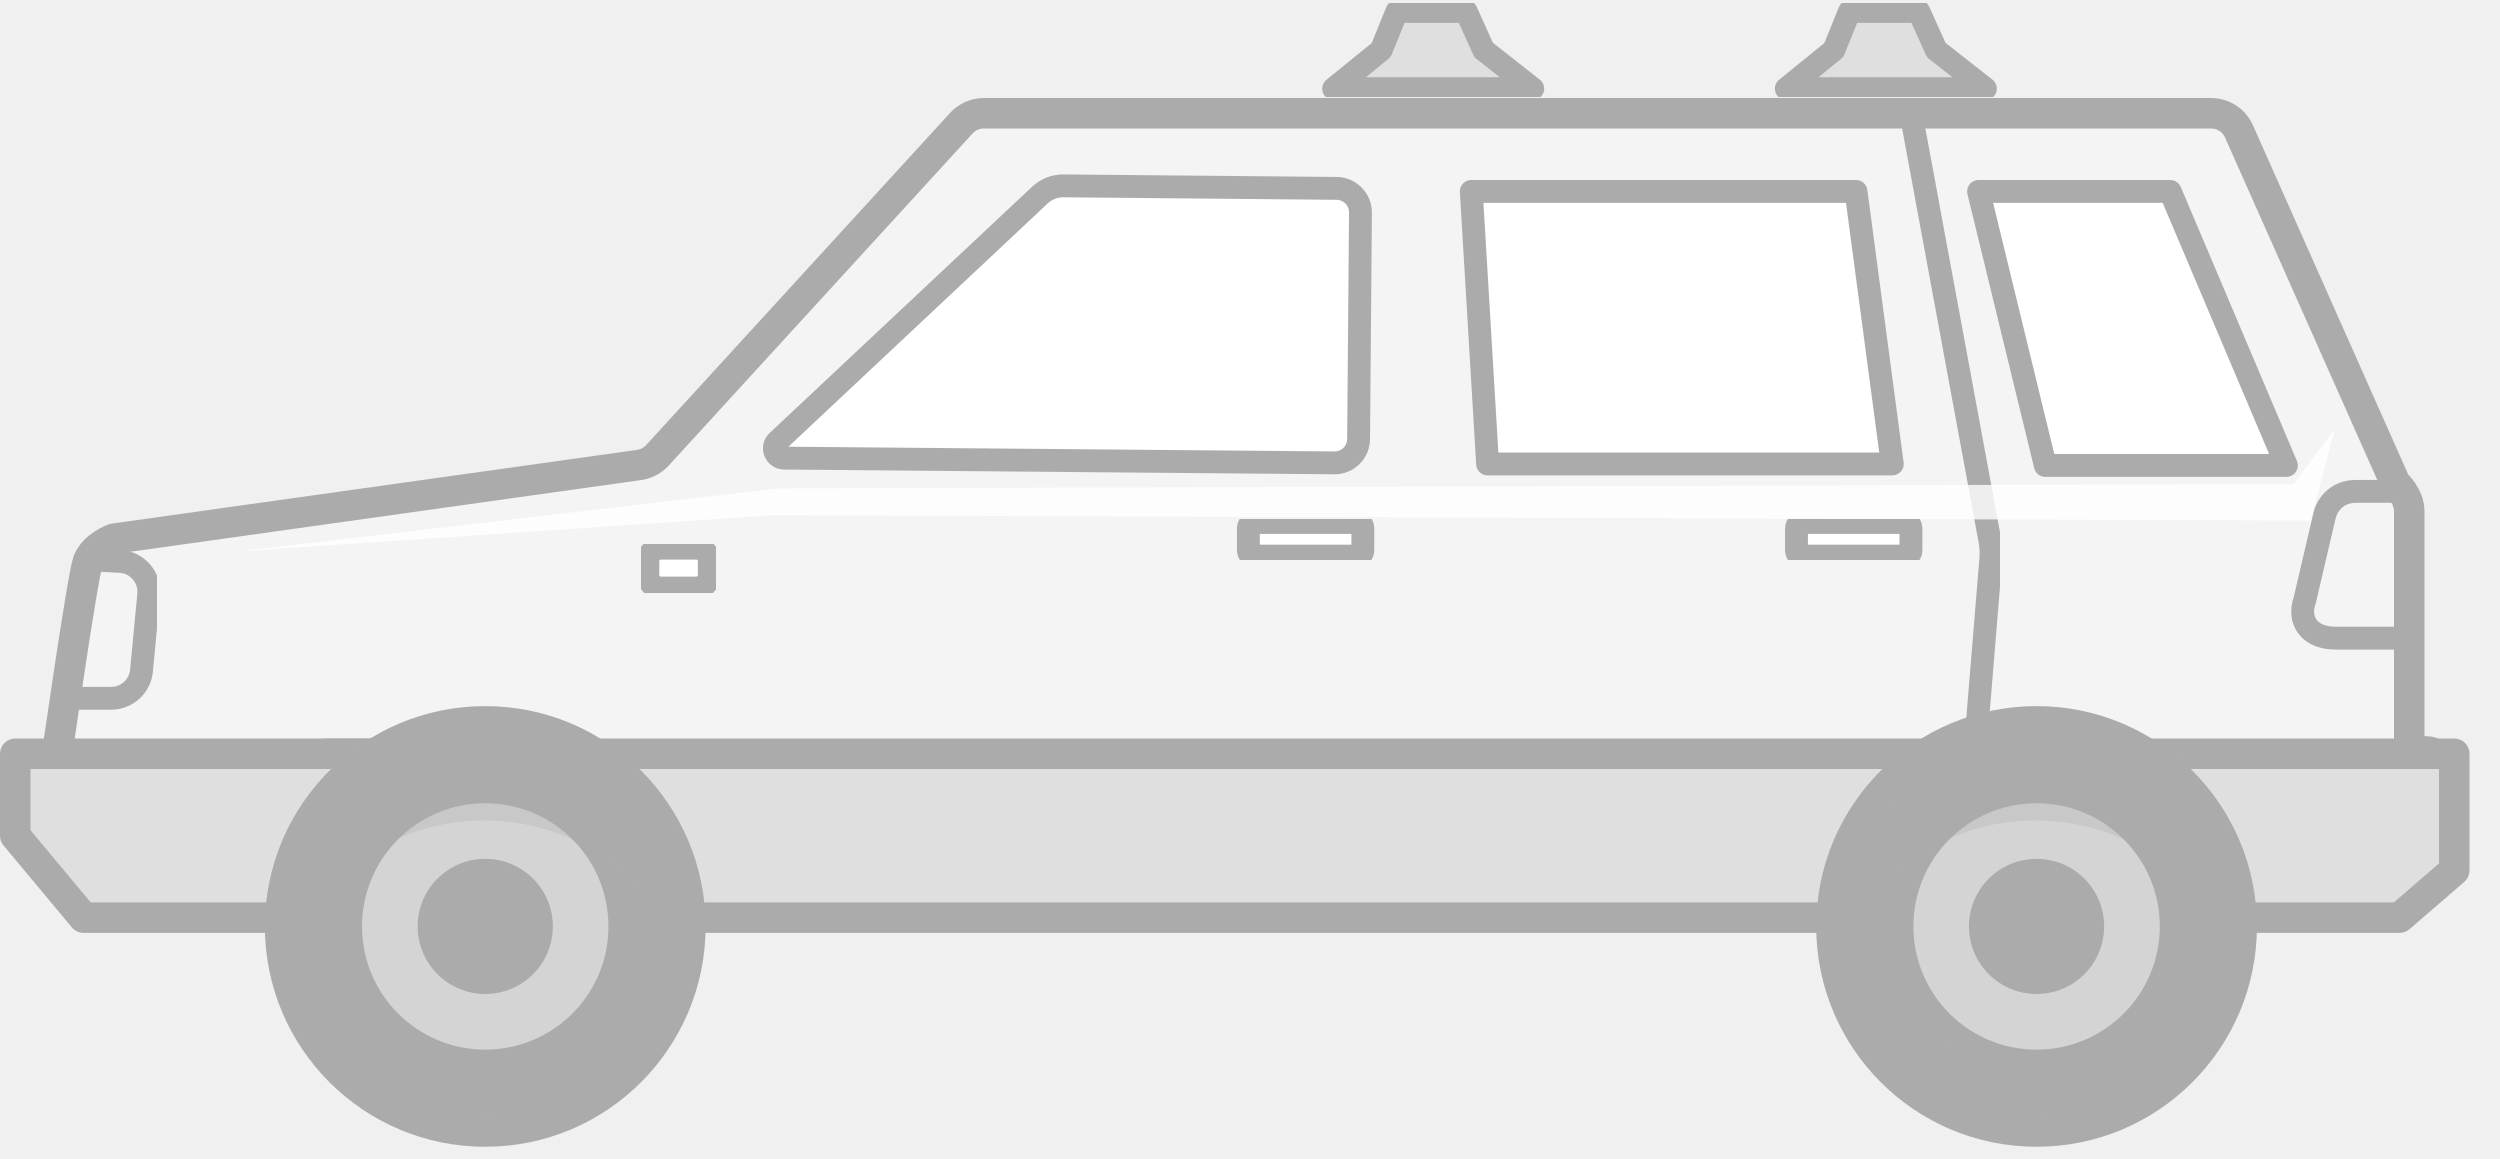
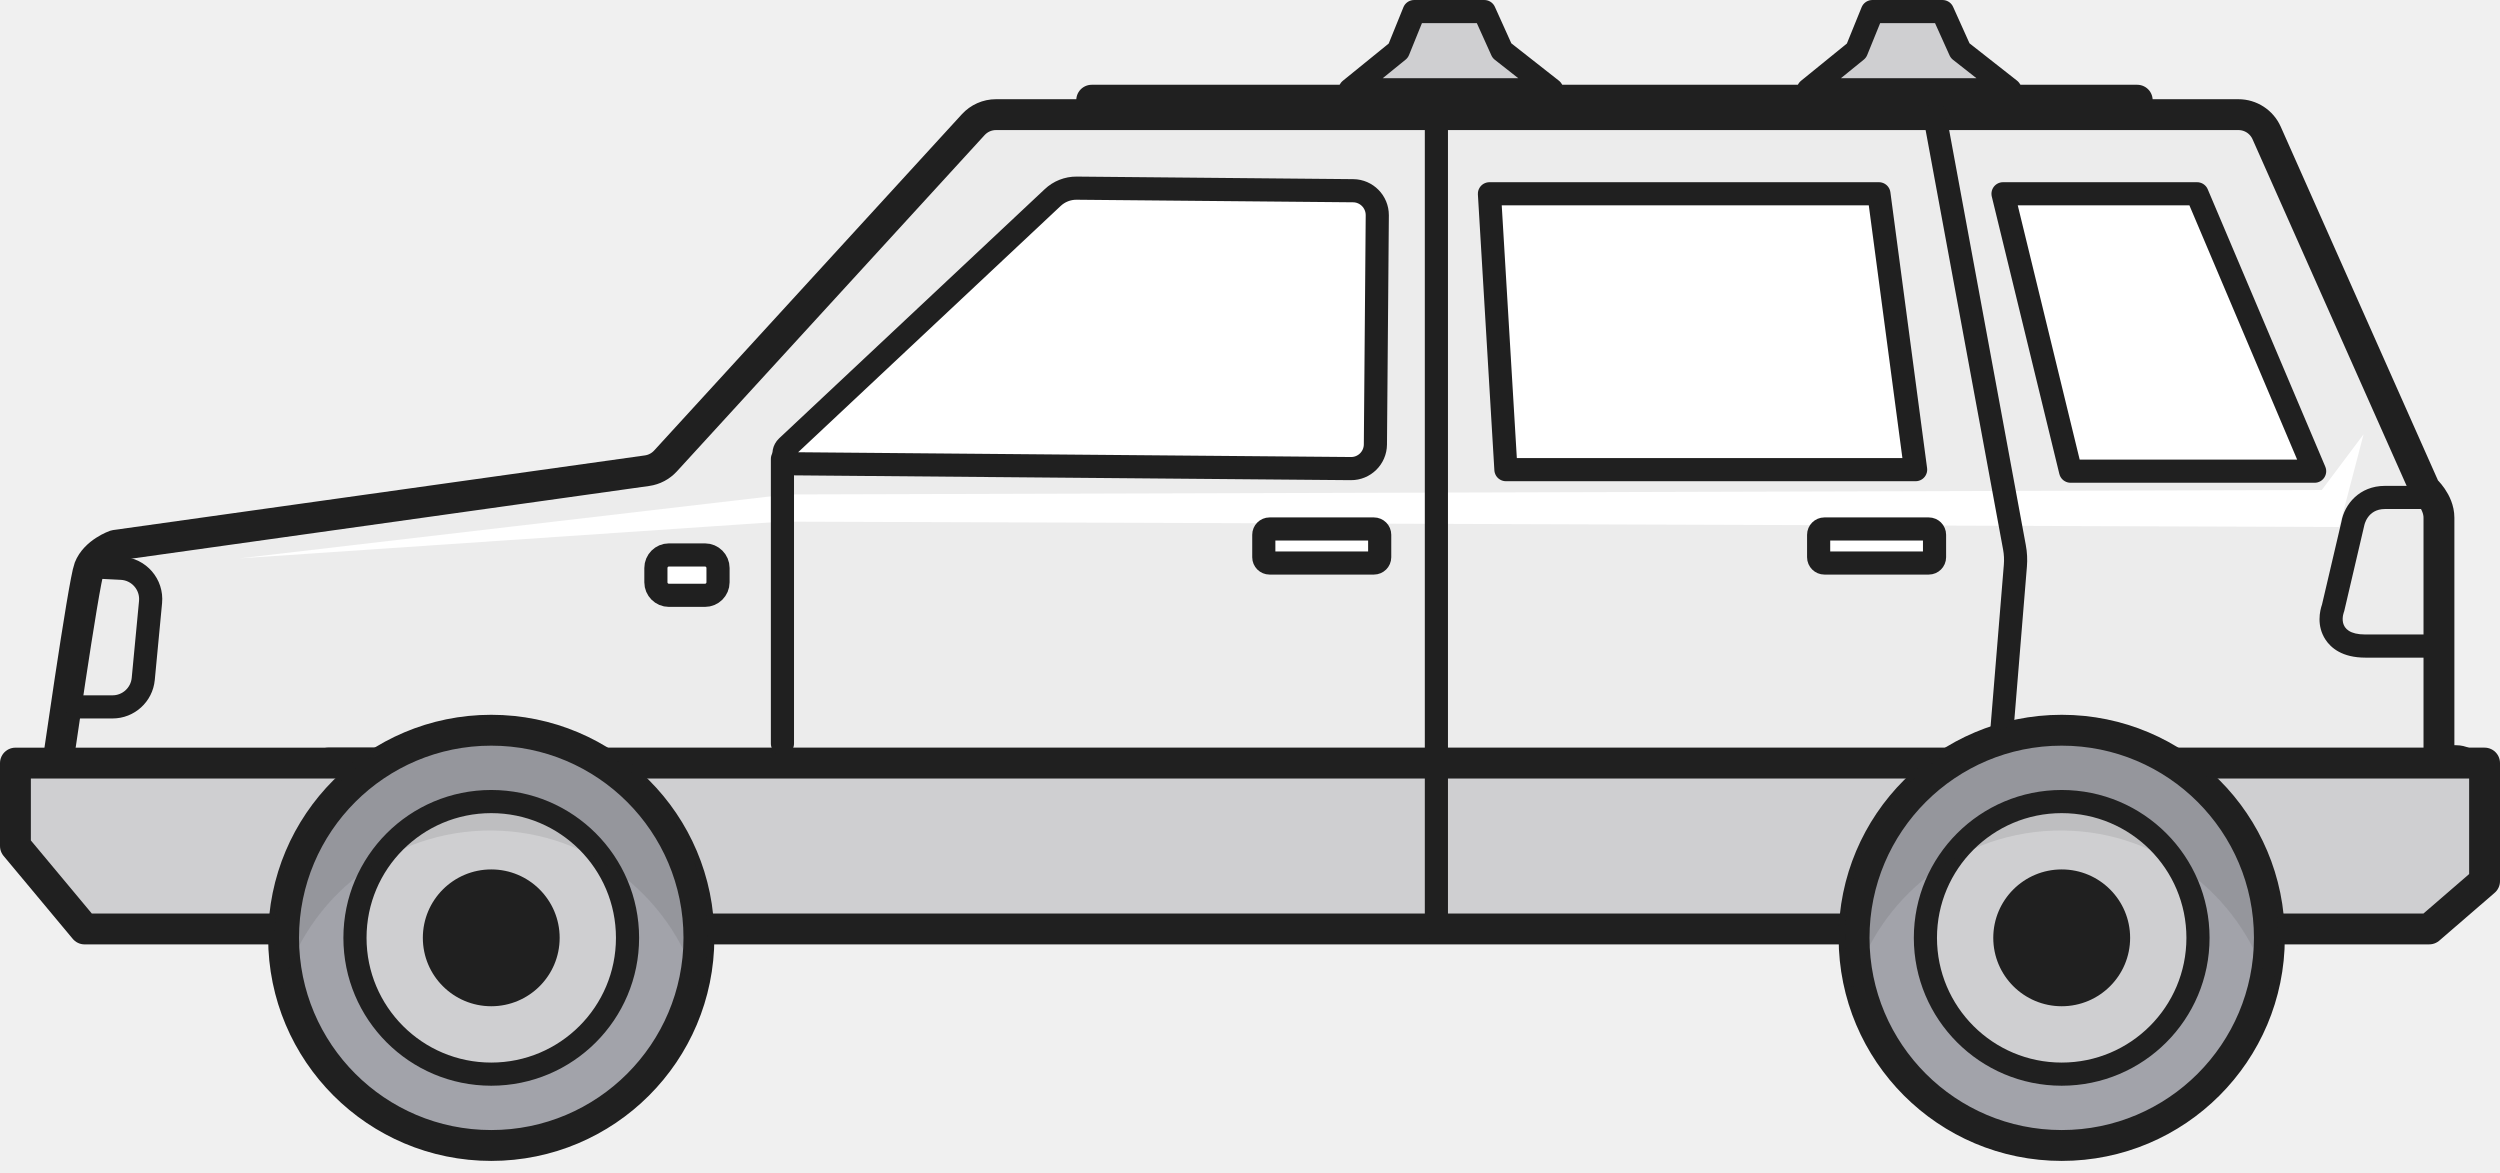
- <svg xmlns="http://www.w3.org/2000/svg" width="82px" height="38px" viewBox="0 0 82 38" version="1.1">
+ <svg xmlns="http://www.w3.org/2000/svg" width="81px" height="38px" viewBox="0 0 81 38" version="1.1">
  <g id="Page-1" stroke="none" stroke-width="1" fill="none" fill-rule="evenodd">
-     <g id="Car-Model-Icons" transform="translate(-145, -107)">
-       <g id="SUV" transform="translate(145, 107)">
-         <path d="M3.73,17.67 L20.963,15.251 C21.193,15.219 21.405,15.107 21.562,14.936 L31.531,4.041 C31.72,3.834 31.988,3.715 32.269,3.715 L72.524,3.715 C72.919,3.715 73.278,3.948 73.438,4.309 L78.572,15.855 C78.572,15.855 79.023,16.253 79.023,16.773 L79.023,24.646 L79.581,24.646 C79.893,24.646 80.183,24.946 80.183,25.207 C80.183,25.42 77.858,28.045 77.022,28.982 C76.833,29.194 76.565,29.311 76.281,29.311 L2.946,29.311 C2.444,29.311 2.019,28.939 1.955,28.441 L1.678,26.336 C1.667,26.246 1.667,26.157 1.679,26.067 C1.82,25.077 2.706,18.881 2.887,18.408 C3.086,17.895 3.73,17.67 3.73,17.67" id="Fill-2" fill="#E9F5FD" filter="url(#grayscale)" />
-         <path d="M3.73,17.67 L20.963,15.251 C21.193,15.219 21.405,15.107 21.562,14.936 L31.531,4.041 C31.72,3.834 31.988,3.715 32.269,3.715 L72.524,3.715 C72.919,3.715 73.278,3.948 73.438,4.309 L78.572,15.855 C78.572,15.855 79.023,16.253 79.023,16.773 L79.023,24.646 L79.581,24.646 C79.893,24.646 80.183,24.946 80.183,25.207 C80.183,25.42 77.858,28.045 77.022,28.982 C76.833,29.194 76.565,29.311 76.281,29.311 L2.946,29.311 C2.444,29.311 2.019,28.939 1.955,28.441 L1.678,26.336 C1.667,26.246 1.667,26.157 1.679,26.067 C1.82,25.077 2.706,18.881 2.887,18.408 C3.086,17.895 3.73,17.67 3.73,17.67 Z" id="Stroke-4" stroke="#489DEA" stroke-linecap="round" stroke-linejoin="round" filter="url(#grayscale)" />
-         <polygon id="Fill-6" fill="#E5E53C" points="57.193 27.858 24.754 27.858 19.275 29.241 58.905 29.241" filter="url(#grayscale)" />
-         <polygon id="Fill-10" fill="#C1E2F8" points="10.948 30.098 78.706 30.098 80.5 28.549 80.5 24.724 10.633 24.724" filter="url(#grayscale)" />
-         <polygon id="Stroke-12" stroke="#489DEA" stroke-linecap="round" stroke-linejoin="round" points="10.948 30.098 78.706 30.098 80.5 28.549 80.5 24.724 10.633 24.724" filter="url(#grayscale)" />
-         <polyline id="Fill-14" fill="#C1E2F8" points="19.487 24.724 0.5 24.724 0.5 27.411 2.741 30.098 19.063 30.098" filter="url(#grayscale)" />
-         <polyline id="Stroke-16" stroke="#489DEA" stroke-linecap="round" stroke-linejoin="round" points="19.487 24.724 0.5 24.724 0.5 27.411 2.741 30.098 19.063 30.098" filter="url(#grayscale)" />
-         <path d="M46.539,30.131 L46.539,3.715" id="Fill-50" fill="#FFFFFF" filter="url(#grayscale)" />
-         <path d="M46.539,30.131 L46.539,3.715" id="Stroke-52" stroke="#489DEA" stroke-width="0.75" stroke-linecap="round" stroke-linejoin="round" filter="url(#grayscale)" />
-         <path d="M25.351,24.091 L25.351,14.868" id="Fill-54" fill="#FFFFFF" filter="url(#grayscale)" />
-         <path d="M25.351,24.091 L25.351,14.868" id="Stroke-56" stroke="#489DEA" stroke-width="0.75" stroke-linecap="round" stroke-linejoin="round" filter="url(#grayscale)" />
-         <path d="M62.679,3.715 L65.269,17.732 C65.305,17.929 65.316,18.13 65.299,18.33 L64.397,29.311" id="Stroke-58" stroke="#489DEA" stroke-width="0.75" stroke-linecap="round" stroke-linejoin="round" filter="url(#grayscale)" />
-         <path d="M60.072,30.386 C60.072,26.672 63.084,23.66 66.8,23.66 C70.514,23.66 73.527,26.672 73.527,30.386 C73.527,34.102 70.514,37.114 66.8,37.114 C63.084,37.114 60.072,34.102 60.072,30.386" id="Fill-64" fill="#489DEA" filter="url(#grayscale)" />
-         <path d="M60.072,30.386 C60.072,26.672 63.084,23.66 66.8,23.66 C70.514,23.66 73.527,26.672 73.527,30.386 C73.527,34.102 70.514,37.114 66.8,37.114 C63.084,37.114 60.072,34.102 60.072,30.386 Z" id="Stroke-66" stroke="#489DEA" stroke-linecap="round" stroke-linejoin="round" filter="url(#grayscale)" />
-         <path d="M71.216,30.387 C71.216,32.826 69.238,34.803 66.8,34.803 C64.361,34.803 62.384,32.826 62.384,30.387 C62.384,27.948 64.361,25.971 66.8,25.971 C69.238,25.971 71.216,27.948 71.216,30.387" id="Fill-68" fill="#B5D7EA" filter="url(#grayscale)" />
-         <path d="M71.216,30.387 C71.216,32.826 69.238,34.803 66.8,34.803 C64.361,34.803 62.384,32.826 62.384,30.387 C62.384,27.948 64.361,25.971 66.8,25.971 C69.238,25.971 71.216,27.948 71.216,30.387 Z" id="Stroke-70" stroke="#489DEA" stroke-width="0.75" stroke-linecap="round" stroke-linejoin="round" filter="url(#grayscale)" />
-         <path d="M69.016,30.387 C69.016,31.611 68.023,32.603 66.799,32.603 C65.576,32.603 64.582,31.611 64.582,30.387 C64.582,29.162 65.576,28.17 66.799,28.17 C68.023,28.17 69.016,29.162 69.016,30.387" id="Fill-72" fill="#489DEA" filter="url(#grayscale)" />
-         <path d="M66.823,26.909 C70.078,26.935 72.79,29.179 73.555,32.192 C73.71,31.623 73.802,31.029 73.807,30.411 C73.839,26.537 70.724,23.373 66.851,23.342 C62.98,23.311 59.814,26.424 59.783,30.299 C59.778,30.916 59.861,31.512 60.007,32.083 C60.82,29.082 63.568,26.883 66.823,26.909" id="Fill-74" fill-opacity="0.3" fill="#489DEA" filter="url(#grayscale)" />
-         <path d="M9.188,30.386 C9.188,26.672 12.2,23.66 15.916,23.66 C19.631,23.66 22.644,26.672 22.644,30.386 C22.644,34.102 19.631,37.114 15.916,37.114 C12.2,37.114 9.188,34.102 9.188,30.386" id="Fill-76" fill="#489DEA" filter="url(#grayscale)" />
-         <path d="M9.188,30.386 C9.188,26.672 12.2,23.66 15.916,23.66 C19.631,23.66 22.644,26.672 22.644,30.386 C22.644,34.102 19.631,37.114 15.916,37.114 C12.2,37.114 9.188,34.102 9.188,30.386 Z" id="Stroke-78" stroke="#489DEA" stroke-linecap="round" stroke-linejoin="round" filter="url(#grayscale)" />
-         <path d="M20.332,30.387 C20.332,32.826 18.355,34.803 15.916,34.803 C13.478,34.803 11.5,32.826 11.5,30.387 C11.5,27.948 13.478,25.971 15.916,25.971 C18.355,25.971 20.332,27.948 20.332,30.387" id="Fill-80" fill="#B5D7EA" filter="url(#grayscale)" />
-         <path d="M20.332,30.387 C20.332,32.826 18.355,34.803 15.916,34.803 C13.478,34.803 11.5,32.826 11.5,30.387 C11.5,27.948 13.478,25.971 15.916,25.971 C18.355,25.971 20.332,27.948 20.332,30.387 Z" id="Stroke-82" stroke="#489DEA" stroke-width="0.75" stroke-linecap="round" stroke-linejoin="round" filter="url(#grayscale)" />
-         <path d="M18.133,30.387 C18.133,31.611 17.141,32.603 15.916,32.603 C14.693,32.603 13.699,31.611 13.699,30.387 C13.699,29.162 14.693,28.17 15.916,28.17 C17.141,28.17 18.133,29.162 18.133,30.387" id="Fill-84" fill="#489DEA" filter="url(#grayscale)" />
-         <path d="M15.939,26.909 C19.195,26.935 21.907,29.179 22.672,32.192 C22.827,31.623 22.919,31.029 22.924,30.411 C22.955,26.537 19.841,23.373 15.968,23.342 C12.096,23.311 8.931,26.424 8.9,30.299 C8.895,30.916 8.978,31.512 9.123,32.083 C9.937,29.082 12.685,26.883 15.939,26.909" id="Fill-86" fill-opacity="0.3" fill="#489DEA" filter="url(#grayscale)" />
-         <g id="Group-3" transform="translate(2, 0)">
-           <polygon id="Fill-8" fill-opacity="0.8" fill="#FFFFFF" points="23.492 16.02 5.758 18.091 23.334 16.9 73.794 17.074 74.579 14.071 73.227 15.875" filter="url(#grayscale)" />
-           <path d="M56.925,18.054 C56.925,18.157 57.009,18.241 57.112,18.241 L60.491,18.241 C60.595,18.241 60.679,18.157 60.679,18.054 L60.679,17.327 C60.679,17.223 60.595,17.139 60.491,17.139 L57.112,17.139 C57.009,17.139 56.925,17.223 56.925,17.327 L56.925,18.054 Z" id="Fill-18" fill="#FFFFFF" filter="url(#grayscale)" />
-           <path d="M56.925,18.054 C56.925,18.157 57.009,18.241 57.112,18.241 L60.491,18.241 C60.595,18.241 60.679,18.157 60.679,18.054 L60.679,17.327 C60.679,17.223 60.595,17.139 60.491,17.139 L57.112,17.139 C57.009,17.139 56.925,17.223 56.925,17.327 L56.925,18.054 Z" id="Stroke-20" stroke="#489DEA" stroke-width="0.75" stroke-linecap="round" stroke-linejoin="round" filter="url(#grayscale)" />
-           <path d="M38.947,18.054 C38.947,18.157 39.031,18.241 39.134,18.241 L42.513,18.241 C42.617,18.241 42.701,18.157 42.701,18.054 L42.701,17.327 C42.701,17.223 42.617,17.139 42.513,17.139 L39.134,17.139 C39.031,17.139 38.947,17.223 38.947,17.327 L38.947,18.054 Z" id="Fill-22" fill="#FFFFFF" filter="url(#grayscale)" />
-           <path d="M38.947,18.054 C38.947,18.157 39.031,18.241 39.134,18.241 L42.513,18.241 C42.617,18.241 42.701,18.157 42.701,18.054 L42.701,17.327 C42.701,17.223 42.617,17.139 42.513,17.139 L39.134,17.139 C39.031,17.139 38.947,17.223 38.947,17.327 L38.947,18.054 Z" id="Stroke-24" stroke="#489DEA" stroke-width="0.75" stroke-linecap="round" stroke-linejoin="round" filter="url(#grayscale)" />
-           <path d="M42.562,14.401 C42.559,14.836 42.204,15.186 41.768,15.182 L23.716,15.026 C23.431,15.023 23.292,14.674 23.5,14.476 L32.104,6.403 C32.312,6.205 32.595,6.093 32.882,6.096 L41.841,6.179 C42.277,6.183 42.626,6.539 42.623,6.974 L42.562,14.401 Z" id="Fill-26" fill="#FFFFFF" />
-           <path d="M42.562,14.401 C42.559,14.836 42.204,15.186 41.768,15.182 L23.716,15.026 C23.431,15.023 23.292,14.674 23.5,14.476 L32.104,6.403 C32.312,6.205 32.595,6.093 32.882,6.096 L41.841,6.179 C42.277,6.183 42.626,6.539 42.623,6.974 L42.562,14.401 Z" id="Stroke-28" stroke="#489DEA" stroke-width="0.75" stroke-linecap="round" stroke-linejoin="round" filter="url(#grayscale)" />
-           <path d="M33.371,3.246 L67.246,3.246" id="Fill-30" fill="#E9F5FD" filter="url(#grayscale)" />
-           <path d="M33.371,3.246 L67.246,3.246" id="Stroke-32" stroke="#489DEA" stroke-linecap="round" stroke-linejoin="round" filter="url(#grayscale)" />
-           <polygon id="Fill-34" fill="#C1E2F8" points="63.121 2.908 61.508 1.641 60.937 0.375 60.267 0.375 59.39 0.375 58.663 0.375 58.15 1.641 56.59 2.908" filter="url(#grayscale)" />
-           <polygon id="Stroke-36" stroke="#489DEA" stroke-width="0.75" stroke-linecap="round" stroke-linejoin="round" points="63.121 2.908 61.508 1.641 60.937 0.375 60.267 0.375 59.39 0.375 58.663 0.375 58.15 1.641 56.59 2.908" filter="url(#grayscale)" />
-           <polygon id="Fill-38" fill="#C1E2F8" points="48.275 2.908 46.663 1.641 46.092 0.375 45.422 0.375 44.545 0.375 43.818 0.375 43.304 1.641 41.744 2.908" filter="url(#grayscale)" />
-           <polygon id="Stroke-40" stroke="#489DEA" stroke-width="0.75" stroke-linecap="round" stroke-linejoin="round" points="48.275 2.908 46.663 1.641 46.092 0.375 45.422 0.375 44.545 0.375 43.818 0.375 43.304 1.641 41.744 2.908" filter="url(#grayscale)" />
-           <polygon id="Fill-42" fill="#FFFFFF" points="62.897 6.279 69.184 6.279 72.994 15.267 65.086 15.267" filter="url(#grayscale)" />
-           <polygon id="Stroke-44" stroke="#489DEA" stroke-width="0.75" stroke-linecap="round" stroke-linejoin="round" points="62.897 6.279 69.184 6.279 72.994 15.267 65.086 15.267" filter="url(#grayscale)" />
-           <polygon id="Fill-46" fill="#FFFFFF" points="46.258 6.279 58.877 6.279 60.067 15.217 46.793 15.217" filter="url(#grayscale)" />
-           <polygon id="Stroke-48" stroke="#489DEA" stroke-width="0.75" stroke-linecap="round" stroke-linejoin="round" points="46.258 6.279 58.877 6.279 60.067 15.217 46.793 15.217" filter="url(#grayscale)" />
-           <path d="M19.673,19.288 L20.842,19.288 C21.074,19.288 21.265,19.098 21.265,18.866 L21.265,18.403 C21.265,18.171 21.074,17.98 20.842,17.98 L19.673,17.98 C19.44,17.98 19.25,18.171 19.25,18.403 L19.25,18.866 C19.25,19.098 19.44,19.288 19.673,19.288" id="Fill-60" fill="#FFFFFF" filter="url(#grayscale)" />
-           <path d="M19.673,19.288 L20.842,19.288 C21.074,19.288 21.265,19.098 21.265,18.866 L21.265,18.403 C21.265,18.171 21.074,17.98 20.842,17.98 L19.673,17.98 C19.44,17.98 19.25,18.171 19.25,18.403 L19.25,18.866 C19.25,19.098 19.44,19.288 19.673,19.288 Z" id="Stroke-62" stroke="#489DEA" stroke-width="0.75" stroke-linecap="round" stroke-linejoin="round" filter="url(#grayscale)" />
-           <path d="M76.631,15.742 L75.273,15.742 C74.443,15.742 73.96,16.344 73.862,16.903 L73.234,19.587 C73.163,19.791 73.051,20.275 73.347,20.725 C73.522,20.991 73.888,21.307 74.637,21.307 L76.631,21.307 C77.045,21.307 77.381,20.971 77.381,20.557 L77.381,16.492 C77.381,16.077 77.045,15.742 76.631,15.742 M76.631,16.492 L76.631,20.557 L74.637,20.557 C73.629,20.557 73.953,19.804 73.953,19.804 L74.602,17.031 C74.602,17.031 74.695,16.492 75.273,16.492 L76.631,16.492" id="Fill-88" fill="#489DEA" filter="url(#grayscale)" />
-           <path d="M0.461,22.904 L1.646,22.904 C2.161,22.904 2.592,22.512 2.641,21.999 L2.878,19.506 C2.932,18.94 2.502,18.442 1.934,18.413 L1.148,18.373" id="Stroke-90" stroke="#489DEA" stroke-width="0.75" stroke-linecap="round" stroke-linejoin="round" filter="url(#grayscale)" />
+     <g id="Car-Model-Icons---Greyscale" transform="translate(-145, -108)">
+       <g id="Group-93" transform="translate(145, 107)">
+         <polygon id="Fill-1" fill="#A5CECA" points="32.604 6.942 31.023 6.363 21.33 15.529 22.752 16.267 24.438 15.319" />
+         <g id="Group-92" transform="translate(0, 0.6134)">
+           <path d="M3.731,18.056 L20.963,15.637 C21.194,15.605 21.405,15.493 21.562,15.322 L31.532,4.427 C31.721,4.22 31.988,4.101 32.27,4.101 L72.525,4.101 C72.921,4.101 73.278,4.334 73.439,4.695 L78.572,16.241 C78.572,16.241 79.022,16.639 79.022,17.159 L79.022,25.032 L79.582,25.032 C79.894,25.032 80.184,25.332 80.184,25.593 C80.184,25.806 77.859,28.431 77.022,29.368 C76.834,29.58 76.566,29.697 76.281,29.697 L2.946,29.697 C2.445,29.697 2.021,29.325 1.954,28.827 L1.679,26.722 C1.667,26.632 1.667,26.543 1.679,26.453 C1.821,25.463 2.707,19.267 2.889,18.794 C3.087,18.281 3.731,18.056 3.731,18.056" id="Fill-2" fill="#ECECEC" />
+           <path d="M3.731,18.056 L20.963,15.637 C21.194,15.605 21.405,15.493 21.562,15.322 L31.532,4.427 C31.721,4.22 31.988,4.101 32.27,4.101 L72.525,4.101 C72.921,4.101 73.278,4.334 73.439,4.695 L78.572,16.241 C78.572,16.241 79.022,16.639 79.022,17.159 L79.022,25.032 L79.582,25.032 C79.894,25.032 80.184,25.332 80.184,25.593 C80.184,25.806 77.859,28.431 77.022,29.368 C76.834,29.58 76.566,29.697 76.281,29.697 L2.946,29.697 C2.445,29.697 2.021,29.325 1.954,28.827 L1.679,26.722 C1.667,26.632 1.667,26.543 1.679,26.453 C1.821,25.463 2.707,19.267 2.889,18.794 C3.087,18.281 3.731,18.056 3.731,18.056 Z" id="Stroke-4" stroke="#202020" stroke-linecap="round" stroke-linejoin="round" />
+           <polygon id="Fill-6" fill="#E5E53C" points="57.193 28.244 24.755 28.244 19.276 29.627 58.906 29.627" />
+           <polygon id="Fill-8" fill="#FFFFFF" points="25.492 16.407 7.758 18.478 25.334 17.287 75.794 17.461 76.58 14.458 75.227 16.262" />
+           <polygon id="Fill-10" fill="#CFCFD1" points="10.948 30.484 78.707 30.484 80.5 28.935 80.5 25.11 10.633 25.11" />
+           <polygon id="Stroke-12" stroke="#202020" stroke-linecap="round" stroke-linejoin="round" points="10.948 30.484 78.707 30.484 80.5 28.935 80.5 25.11 10.633 25.11" />
+           <g id="Group-17" transform="translate(0, 25)">
+             <polyline id="Fill-14" fill="#CFCFD1" points="19.487 0.111 0.5 0.111 0.5 2.798 2.741 5.485 19.064 5.485" />
+             <polyline id="Stroke-16" stroke="#202020" stroke-linecap="round" stroke-linejoin="round" points="19.487 0.111 0.5 0.111 0.5 2.798 2.741 5.485 19.064 5.485" />
+           </g>
+           <path d="M58.924,18.441 C58.924,18.544 59.009,18.628 59.111,18.628 L62.491,18.628 C62.594,18.628 62.679,18.544 62.679,18.441 L62.679,17.714 C62.679,17.61 62.594,17.526 62.491,17.526 L59.111,17.526 C59.009,17.526 58.924,17.61 58.924,17.714 L58.924,18.441 Z" id="Fill-18" fill="#FFFFFF" />
+           <path d="M58.924,18.441 C58.924,18.544 59.009,18.628 59.111,18.628 L62.491,18.628 C62.594,18.628 62.679,18.544 62.679,18.441 L62.679,17.714 C62.679,17.61 62.594,17.526 62.491,17.526 L59.111,17.526 C59.009,17.526 58.924,17.61 58.924,17.714 L58.924,18.441 Z" id="Stroke-20" stroke="#202020" stroke-width="0.75" stroke-linecap="round" stroke-linejoin="round" />
+           <path d="M40.947,18.441 C40.947,18.544 41.031,18.628 41.135,18.628 L44.514,18.628 C44.617,18.628 44.702,18.544 44.702,18.441 L44.702,17.714 C44.702,17.61 44.617,17.526 44.514,17.526 L41.135,17.526 C41.031,17.526 40.947,17.61 40.947,17.714 L40.947,18.441 Z" id="Fill-22" fill="#FFFFFF" />
+           <path d="M40.947,18.441 C40.947,18.544 41.031,18.628 41.135,18.628 L44.514,18.628 C44.617,18.628 44.702,18.544 44.702,18.441 L44.702,17.714 C44.702,17.61 44.617,17.526 44.514,17.526 L41.135,17.526 C41.031,17.526 40.947,17.61 40.947,17.714 L40.947,18.441 Z" id="Stroke-24" stroke="#202020" stroke-width="0.75" stroke-linecap="round" stroke-linejoin="round" />
+           <path d="M44.563,14.788 C44.559,15.223 44.204,15.573 43.769,15.569 L25.717,15.413 C25.432,15.41 25.293,15.061 25.5,14.863 L34.105,6.79 C34.313,6.592 34.595,6.48 34.883,6.483 L43.842,6.566 C44.277,6.57 44.626,6.926 44.624,7.361 L44.563,14.788 Z" id="Fill-26" fill="#FFFFFF" />
+           <path d="M44.563,14.788 C44.559,15.223 44.204,15.573 43.769,15.569 L25.717,15.413 C25.432,15.41 25.293,15.061 25.5,14.863 L34.105,6.79 C34.313,6.592 34.595,6.48 34.883,6.483 L43.842,6.566 C44.277,6.57 44.626,6.926 44.624,7.361 L44.563,14.788 Z" id="Stroke-28" stroke="#202020" stroke-width="0.75" stroke-linecap="round" stroke-linejoin="round" />
+           <g id="Group-33" transform="translate(35, 3)">
+             <path d="M0.371,0.633 L34.246,0.633" id="Fill-30" fill="#ECECEC" />
+             <path d="M0.371,0.633 L34.246,0.633" id="Stroke-32" stroke="#202020" stroke-linecap="round" stroke-linejoin="round" />
+           </g>
+           <polygon id="Fill-34" fill="#CFCFD1" points="65.121 3.295 63.508 2.028 62.938 0.762 62.268 0.762 61.391 0.762 60.664 0.762 60.15 2.028 58.59 3.295" />
+           <polygon id="Stroke-36" stroke="#202020" stroke-width="0.75" stroke-linecap="round" stroke-linejoin="round" points="65.121 3.295 63.508 2.028 62.938 0.762 62.268 0.762 61.391 0.762 60.664 0.762 60.15 2.028 58.59 3.295" />
+           <polygon id="Fill-38" fill="#CFCFD1" points="50.276 3.295 48.663 2.028 48.092 0.762 47.422 0.762 46.545 0.762 45.818 0.762 45.305 2.028 43.744 3.295" />
+           <polygon id="Stroke-40" stroke="#202020" stroke-width="0.75" stroke-linecap="round" stroke-linejoin="round" points="50.276 3.295 48.663 2.028 48.092 0.762 47.422 0.762 46.545 0.762 45.818 0.762 45.305 2.028 43.744 3.295" />
+           <polygon id="Fill-42" fill="#FFFFFF" points="64.898 6.665 71.185 6.665 74.994 15.653 67.087 15.653" />
+           <polygon id="Stroke-44" stroke="#202020" stroke-width="0.75" stroke-linecap="round" stroke-linejoin="round" points="64.898 6.665 71.185 6.665 74.994 15.653 67.087 15.653" />
+           <polygon id="Fill-46" fill="#FFFFFF" points="48.258 6.665 60.877 6.665 62.066 15.603 48.792 15.603" />
+           <polygon id="Stroke-48" stroke="#202020" stroke-width="0.75" stroke-linecap="round" stroke-linejoin="round" points="48.258 6.665 60.877 6.665 62.066 15.603 48.792 15.603" />
+           <g id="Group-53" transform="translate(46, 4)">
+             <path d="M0.539,26.517 L0.539,0.101" id="Fill-50" fill="#FFFFFF" />
+             <path d="M0.539,26.517 L0.539,0.101" id="Stroke-52" stroke="#202020" stroke-width="0.75" stroke-linecap="round" stroke-linejoin="round" />
+           </g>
+           <g id="Group-57" transform="translate(24, 15)">
+             <path d="M1.351,9.478 L1.351,0.255" id="Fill-54" fill="#FFFFFF" />
+             <path d="M1.351,9.478 L1.351,0.255" id="Stroke-56" stroke="#202020" stroke-width="0.75" stroke-linecap="round" stroke-linejoin="round" />
+           </g>
+           <path d="M62.679,4.102 L65.268,18.119 C65.305,18.316 65.315,18.517 65.298,18.717 L64.397,29.698" id="Stroke-58" stroke="#202020" stroke-width="0.75" stroke-linecap="round" stroke-linejoin="round" />
+           <path d="M21.673,19.675 L22.842,19.675 C23.074,19.675 23.264,19.485 23.264,19.253 L23.264,18.79 C23.264,18.558 23.074,18.367 22.842,18.367 L21.673,18.367 C21.44,18.367 21.251,18.558 21.251,18.79 L21.251,19.253 C21.251,19.485 21.44,19.675 21.673,19.675" id="Fill-60" fill="#FFFFFF" />
+           <path d="M21.673,19.675 L22.842,19.675 C23.074,19.675 23.264,19.485 23.264,19.253 L23.264,18.79 C23.264,18.558 23.074,18.367 22.842,18.367 L21.673,18.367 C21.44,18.367 21.251,18.558 21.251,18.79 L21.251,19.253 C21.251,19.485 21.44,19.675 21.673,19.675 Z" id="Stroke-62" stroke="#202020" stroke-width="0.75" stroke-linecap="round" stroke-linejoin="round" />
+           <path d="M60.072,30.772 C60.072,27.058 63.084,24.046 66.8,24.046 C70.515,24.046 73.528,27.058 73.528,30.772 C73.528,34.488 70.515,37.5 66.8,37.5 C63.084,37.5 60.072,34.488 60.072,30.772" id="Fill-64" fill="#A2A3AA" />
+           <path d="M60.072,30.772 C60.072,27.058 63.084,24.046 66.8,24.046 C70.515,24.046 73.528,27.058 73.528,30.772 C73.528,34.488 70.515,37.5 66.8,37.5 C63.084,37.5 60.072,34.488 60.072,30.772 Z" id="Stroke-66" stroke="#202020" stroke-linecap="round" stroke-linejoin="round" />
+           <path d="M71.215,30.773 C71.215,33.212 69.238,35.189 66.799,35.189 C64.361,35.189 62.383,33.212 62.383,30.773 C62.383,28.334 64.361,26.357 66.799,26.357 C69.238,26.357 71.215,28.334 71.215,30.773" id="Fill-68" fill="#CFCFD1" />
+           <path d="M71.215,30.773 C71.215,33.212 69.238,35.189 66.799,35.189 C64.361,35.189 62.383,33.212 62.383,30.773 C62.383,28.334 64.361,26.357 66.799,26.357 C69.238,26.357 71.215,28.334 71.215,30.773 Z" id="Stroke-70" stroke="#202020" stroke-width="0.75" stroke-linecap="round" stroke-linejoin="round" />
+           <path d="M69.016,30.773 C69.016,31.997 68.024,32.989 66.799,32.989 C65.576,32.989 64.582,31.997 64.582,30.773 C64.582,29.548 65.576,28.556 66.799,28.556 C68.024,28.556 69.016,29.548 69.016,30.773" id="Fill-72" fill="#202020" />
+           <path d="M66.823,27.295 C70.079,27.321 72.791,29.565 73.556,32.578 C73.71,32.009 73.802,31.415 73.808,30.797 C73.839,26.923 70.724,23.759 66.852,23.728 C62.98,23.697 59.815,26.81 59.784,30.685 C59.779,31.302 59.862,31.898 60.007,32.469 C60.821,29.468 63.569,27.269 66.823,27.295" id="Fill-74" fill-opacity="0.1" fill="#202020" />
+           <path d="M9.188,30.772 C9.188,27.058 12.2,24.046 15.916,24.046 C19.631,24.046 22.645,27.058 22.645,30.772 C22.645,34.488 19.631,37.5 15.916,37.5 C12.2,37.5 9.188,34.488 9.188,30.772" id="Fill-76" fill="#A2A3AA" />
+           <path d="M9.188,30.772 C9.188,27.058 12.2,24.046 15.916,24.046 C19.631,24.046 22.645,27.058 22.645,30.772 C22.645,34.488 19.631,37.5 15.916,37.5 C12.2,37.5 9.188,34.488 9.188,30.772 Z" id="Stroke-78" stroke="#202020" stroke-linecap="round" stroke-linejoin="round" />
+           <path d="M20.332,30.773 C20.332,33.212 18.355,35.189 15.916,35.189 C13.477,35.189 11.501,33.212 11.501,30.773 C11.501,28.334 13.477,26.357 15.916,26.357 C18.355,26.357 20.332,28.334 20.332,30.773" id="Fill-80" fill="#CFCFD1" />
+           <path d="M20.332,30.773 C20.332,33.212 18.355,35.189 15.916,35.189 C13.477,35.189 11.501,33.212 11.501,30.773 C11.501,28.334 13.477,26.357 15.916,26.357 C18.355,26.357 20.332,28.334 20.332,30.773 Z" id="Stroke-82" stroke="#202020" stroke-width="0.75" stroke-linecap="round" stroke-linejoin="round" />
+           <path d="M18.133,30.773 C18.133,31.997 17.141,32.989 15.917,32.989 C14.692,32.989 13.7,31.997 13.7,30.773 C13.7,29.548 14.692,28.556 15.917,28.556 C17.141,28.556 18.133,29.548 18.133,30.773" id="Fill-84" fill="#202020" />
+           <path d="M15.94,27.295 C19.195,27.321 21.907,29.565 22.672,32.578 C22.827,32.009 22.919,31.415 22.924,30.797 C22.956,26.923 19.841,23.759 15.968,23.728 C12.097,23.697 8.931,26.81 8.9,30.685 C8.895,31.302 8.979,31.898 9.124,32.469 C9.938,29.468 12.685,27.269 15.94,27.295" id="Fill-86" fill-opacity="0.1" fill="#202020" />
+           <path d="M78.631,16.129 L77.272,16.129 C76.442,16.129 75.959,16.731 75.862,17.29 L75.233,19.974 C75.163,20.177 75.05,20.661 75.347,21.112 C75.522,21.378 75.887,21.694 76.637,21.694 L78.631,21.694 C79.045,21.694 79.381,21.358 79.381,20.944 L79.381,16.879 C79.381,16.464 79.045,16.129 78.631,16.129 M78.631,16.879 L78.631,20.944 L76.637,20.944 C75.628,20.944 75.952,20.191 75.952,20.191 L76.601,17.418 C76.601,17.418 76.694,16.879 77.272,16.879 L78.631,16.879" id="Fill-88" fill="#202020" />
+           <path d="M2.461,23.29 L3.646,23.29 C4.161,23.29 4.592,22.898 4.641,22.385 L4.878,19.892 C4.932,19.326 4.502,18.828 3.934,18.799 L3.148,18.759" id="Stroke-90" stroke="#202020" stroke-width="0.75" stroke-linecap="round" stroke-linejoin="round" />
        </g>
      </g>
    </g>
  </g>
-   <filter id="grayscale">
-     <feColorMatrix type="matrix" values="0.333 0.333 0.333 0 0 0.333 0.333 0.333 0 0 0.333 0.333 0.333 0 0 0 0 0 1 0" />
-   </filter>
</svg>
